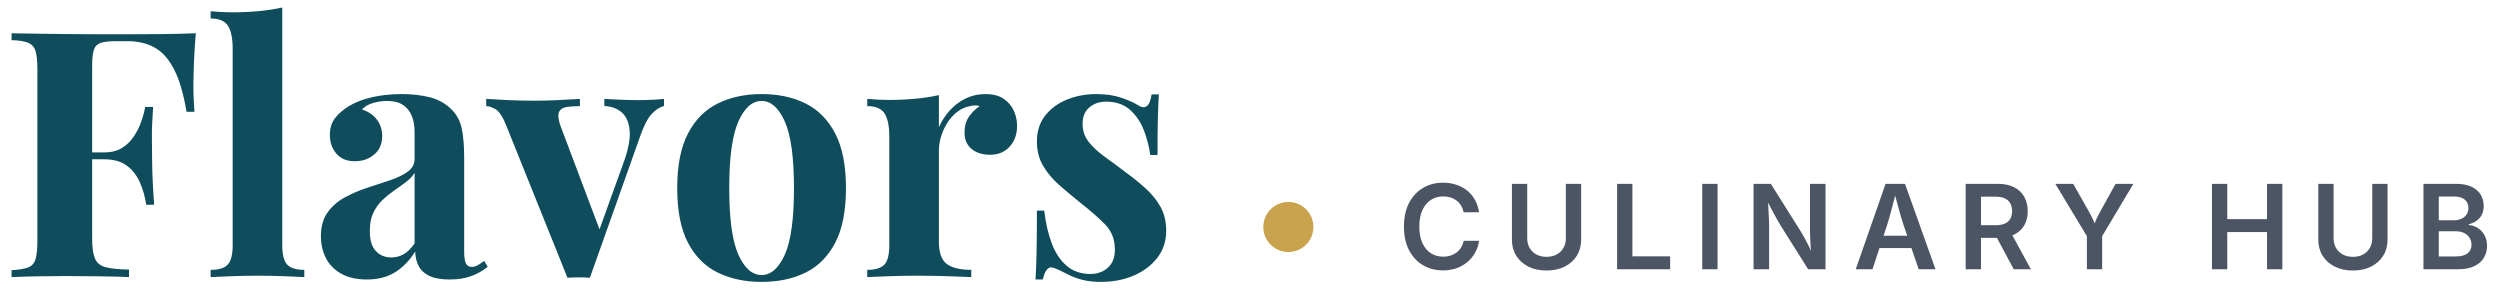
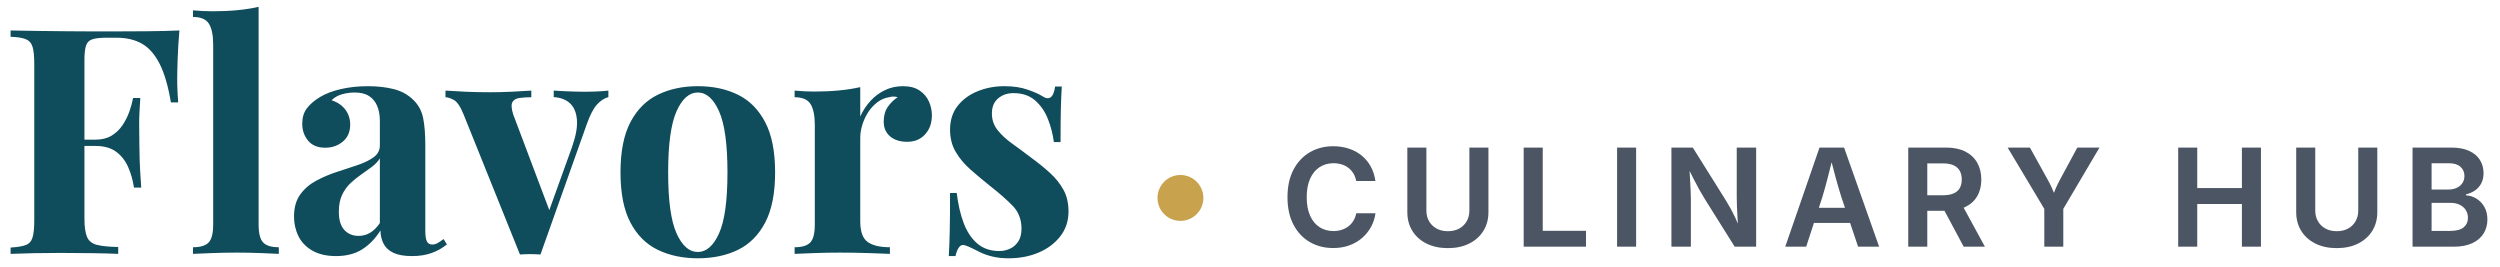
- <svg xmlns="http://www.w3.org/2000/svg" viewBox="0 4.6 319.4 37.1" height="200" style="background:#f4f6f7">
+ <svg xmlns="http://www.w3.org/2000/svg" viewBox="0 4.6 348.6 37.1" height="200" style="background:#f4f6f7">
  <path d="M25.018 8.848Q24.842 10.837 24.776 12.69Q24.71 14.544 24.71 15.536Q24.71 16.525 24.754 17.39Q24.798 18.255 24.842 18.88H23.83Q23.258 15.457 22.255 13.49Q21.252 11.523 19.787 10.692Q18.322 9.86 16.262 9.86H14.81Q13.535 9.86 12.879 10.076Q12.223 10.291 11.999 10.946Q11.774 11.6 11.774 12.984V35.072Q11.774 36.775 12.131 37.626Q12.487 38.478 13.508 38.742Q14.529 39.006 16.482 39.041V40.0Q15.127 39.938 12.971 39.903Q10.815 39.868 8.457 39.868Q6.556 39.868 4.743 39.903Q2.93 39.938 1.478 40.0V39.12Q2.895 39.032 3.596 38.768Q4.298 38.504 4.538 37.712Q4.778 36.92 4.778 35.336V13.512Q4.778 11.884 4.535 11.114Q4.291 10.344 3.58 10.058Q2.869 9.772 1.478 9.728V8.848Q3.303 8.892 5.326 8.914Q7.348 8.936 9.33 8.958Q11.313 8.98 13.022 8.98Q14.732 8.98 15.822 8.98Q17.846 8.98 20.42 8.958Q22.994 8.936 25.018 8.848ZM18.462 24.072Q18.462 24.072 18.462 24.512Q18.462 24.952 18.462 24.952H10.454Q10.454 24.952 10.454 24.512Q10.454 24.072 10.454 24.072ZM19.562 18.264Q19.386 20.772 19.408 22.092Q19.43 23.412 19.43 24.512Q19.43 25.612 19.474 26.932Q19.518 28.252 19.694 30.76H18.682Q18.454 29.22 17.868 27.891Q17.283 26.562 16.192 25.757Q15.101 24.952 13.323 24.952V24.072Q14.643 24.072 15.558 23.518Q16.474 22.963 17.076 22.066Q17.679 21.168 18.036 20.165Q18.392 19.162 18.55 18.264ZM36.062 5.557V35.911Q36.062 37.756 36.7 38.416Q37.338 39.076 38.878 39.076V40.0Q38.057 39.956 36.391 39.89Q34.725 39.824 33 39.824Q31.297 39.824 29.544 39.89Q27.79 39.956 26.91 40.0V39.076Q28.45 39.076 29.088 38.417Q29.726 37.758 29.726 35.914V10.833Q29.726 8.857 29.134 7.911Q28.541 6.965 26.91 6.965V6.041Q28.318 6.173 29.638 6.173Q31.469 6.173 33.084 6.019Q34.698 5.865 36.062 5.557ZM46.86 40.308Q44.898 40.308 43.578 39.56Q42.258 38.812 41.628 37.554Q40.999 36.295 40.999 34.799Q40.999 32.916 41.862 31.724Q42.724 30.531 44.092 29.796Q45.461 29.062 46.983 28.569Q48.506 28.076 49.874 27.614Q51.242 27.152 52.105 26.523Q52.967 25.894 52.967 24.882V21.441Q52.967 20.279 52.602 19.39Q52.237 18.502 51.471 18Q50.706 17.498 49.456 17.498Q48.594 17.498 47.709 17.74Q46.825 17.982 46.235 18.581Q47.494 18.994 48.162 19.896Q48.831 20.798 48.831 21.978Q48.831 23.474 47.81 24.336Q46.79 25.198 45.346 25.198Q43.78 25.198 42.962 24.213Q42.143 23.227 42.143 21.846Q42.143 20.57 42.781 19.72Q43.419 18.871 44.59 18.15Q45.786 17.419 47.538 17.019Q49.289 16.618 51.313 16.618Q53.328 16.618 54.947 17.036Q56.566 17.454 57.693 18.59Q58.705 19.593 59.004 21.071Q59.303 22.55 59.303 24.767V36.735Q59.303 37.835 59.528 38.266Q59.752 38.698 60.271 38.698Q60.676 38.698 61.05 38.478Q61.424 38.258 61.855 37.932L62.313 38.68Q61.362 39.463 60.17 39.886Q58.978 40.308 57.464 40.308Q55.818 40.308 54.864 39.855Q53.909 39.402 53.491 38.596Q53.073 37.791 53.046 36.735Q52.017 38.398 50.525 39.353Q49.034 40.308 46.86 40.308ZM50.002 37.492Q50.873 37.492 51.599 37.065Q52.325 36.638 52.967 35.706V26.686Q52.571 27.328 51.863 27.86Q51.154 28.393 50.362 28.938Q49.57 29.484 48.862 30.153Q48.154 30.822 47.7 31.776Q47.247 32.731 47.247 34.122Q47.247 35.829 48.008 36.66Q48.77 37.492 50.002 37.492ZM84.832 17.234V18.141Q83.996 18.361 83.252 19.166Q82.509 19.971 81.814 21.934L75.363 40.088Q74.659 40.035 73.942 40.035Q73.225 40.035 72.503 40.088L64.671 20.622Q63.994 18.933 63.298 18.546Q62.603 18.158 62.119 18.158V17.234Q63.527 17.331 65.041 17.397Q66.554 17.463 68.367 17.463Q69.731 17.463 71.249 17.393Q72.767 17.322 74.087 17.234V18.158Q73.172 18.158 72.446 18.26Q71.72 18.361 71.451 18.84Q71.183 19.32 71.553 20.534L76.71 34.21L76.261 34.826L79.746 25.154Q80.582 22.778 80.445 21.274Q80.309 19.769 79.473 18.999Q78.637 18.229 77.211 18.141V17.234Q77.898 17.278 78.654 17.314Q79.411 17.349 80.146 17.371Q80.881 17.393 81.462 17.393Q82.342 17.393 83.301 17.349Q84.26 17.305 84.832 17.234ZM97.302 16.618Q100.487 16.618 102.903 17.811Q105.318 19.003 106.7 21.643Q108.082 24.283 108.082 28.639Q108.082 32.995 106.7 35.626Q105.318 38.258 102.903 39.437Q100.487 40.616 97.302 40.616Q94.16 40.616 91.722 39.437Q89.285 38.258 87.903 35.626Q86.522 32.995 86.522 28.639Q86.522 24.283 87.903 21.643Q89.285 19.003 91.722 17.811Q94.16 16.618 97.302 16.618ZM97.302 17.498Q95.506 17.498 94.336 20.121Q93.166 22.743 93.166 28.639Q93.166 34.535 94.336 37.136Q95.506 39.736 97.302 39.736Q99.097 39.736 100.267 37.136Q101.438 34.535 101.438 28.639Q101.438 22.743 100.267 20.121Q99.097 17.498 97.302 17.498ZM125.91 16.618Q127.336 16.618 128.225 17.221Q129.114 17.824 129.527 18.752Q129.941 19.681 129.941 20.675Q129.941 22.303 128.995 23.337Q128.049 24.371 126.509 24.371Q124.978 24.371 124.102 23.606Q123.226 22.84 123.226 21.555Q123.226 20.323 123.794 19.505Q124.362 18.686 125.171 18.15Q124.573 17.974 123.957 18.158Q123.094 18.29 122.346 18.854Q121.598 19.417 121.07 20.231Q120.542 21.045 120.248 21.986Q119.953 22.928 119.953 23.817V35.468Q119.953 37.598 120.982 38.337Q122.012 39.076 124.089 39.076V40.0Q123.077 39.956 121.136 39.89Q119.196 39.824 117.102 39.824Q115.315 39.824 113.511 39.89Q111.707 39.956 110.801 40.0V39.076Q112.341 39.076 112.979 38.416Q113.617 37.756 113.617 35.908V22.03Q113.617 20.05 113.018 19.104Q112.42 18.158 110.801 18.158V17.234Q112.209 17.366 113.529 17.366Q115.359 17.366 116.974 17.212Q118.589 17.058 119.953 16.75V20.851Q120.49 19.654 121.352 18.7Q122.214 17.745 123.372 17.182Q124.529 16.618 125.91 16.618ZM140.043 16.618Q141.909 16.618 143.286 17.098Q144.663 17.578 145.288 17.982Q146.793 19.012 147.127 16.662H148.06Q147.972 17.921 147.928 19.694Q147.884 21.467 147.884 24.406H146.951Q146.74 22.778 146.128 21.212Q145.517 19.646 144.351 18.616Q143.185 17.586 141.31 17.586Q140.034 17.586 139.172 18.326Q138.31 19.065 138.31 20.42Q138.31 21.74 139.102 22.739Q139.894 23.738 141.143 24.631Q142.393 25.524 143.73 26.545Q145.218 27.627 146.397 28.701Q147.576 29.774 148.284 31.055Q148.993 32.335 148.993 34.086Q148.993 36.084 147.844 37.554Q146.696 39.023 144.817 39.82Q142.938 40.616 140.65 40.616Q139.339 40.616 138.31 40.356Q137.28 40.097 136.541 39.71Q135.942 39.41 135.454 39.168Q134.966 38.926 134.499 38.786Q134.059 38.645 133.734 39.072Q133.408 39.498 133.232 40.308H132.299Q132.387 38.9 132.431 36.876Q132.475 34.852 132.475 31.508H133.408Q133.69 33.893 134.38 35.714Q135.071 37.536 136.29 38.57Q137.509 39.604 139.339 39.604Q140.114 39.604 140.818 39.287Q141.522 38.97 141.979 38.284Q142.437 37.598 142.437 36.48Q142.437 34.544 141.174 33.259Q139.911 31.974 137.993 30.478Q136.567 29.334 135.313 28.23Q134.059 27.126 133.267 25.784Q132.475 24.442 132.475 22.69Q132.475 20.71 133.536 19.364Q134.596 18.018 136.33 17.318Q138.063 16.618 140.043 16.618Z" fill="#0f4c5c" />
-   <circle cx="164.6" cy="33.6" r="3.2" fill="#C9A24D" />
-   <path d="M184.36 39.146Q182.927 39.146 181.798 38.481Q180.668 37.815 180.018 36.562Q179.368 35.308 179.368 33.551Q179.368 31.783 180.022 30.529Q180.676 29.274 181.807 28.607Q182.937 27.94 184.36 27.94Q185.256 27.94 186.037 28.194Q186.818 28.448 187.428 28.935Q188.037 29.423 188.433 30.124Q188.829 30.825 188.96 31.72H186.988Q186.897 31.232 186.665 30.858Q186.433 30.483 186.089 30.221Q185.744 29.96 185.313 29.827Q184.882 29.694 184.392 29.694Q183.497 29.694 182.805 30.143Q182.113 30.592 181.723 31.452Q181.332 32.313 181.332 33.551Q181.332 34.8 181.728 35.659Q182.123 36.518 182.812 36.956Q183.502 37.393 184.386 37.393Q184.876 37.393 185.306 37.258Q185.736 37.122 186.084 36.863Q186.431 36.604 186.665 36.227Q186.9 35.85 186.993 35.367H188.965Q188.857 36.152 188.487 36.835Q188.116 37.518 187.518 38.039Q186.92 38.561 186.124 38.854Q185.327 39.146 184.36 39.146ZM197.587 39.16Q196.255 39.16 195.258 38.659Q194.261 38.157 193.711 37.266Q193.161 36.376 193.161 35.21V28.087H195.117V35.05Q195.117 35.736 195.421 36.269Q195.726 36.801 196.279 37.107Q196.833 37.412 197.587 37.412Q198.343 37.412 198.896 37.107Q199.448 36.801 199.75 36.269Q200.052 35.736 200.052 35.05V28.087H202.008V35.21Q202.008 36.376 201.457 37.266Q200.906 38.157 199.912 38.659Q198.918 39.16 197.587 39.16ZM206.599 39.0V28.087H208.555V37.353H213.376V39.0ZM219.436 28.087V39.0H217.48V28.087ZM224.033 39.0V28.087H226.243L230.02 34.097Q230.254 34.47 230.518 34.943Q230.783 35.415 231.067 35.998Q231.351 36.582 231.632 37.293H231.413Q231.358 36.676 231.32 36.027Q231.281 35.378 231.261 34.796Q231.24 34.214 231.24 33.811V28.087H233.228V39.0H231.008L227.604 33.591Q227.283 33.069 226.995 32.564Q226.707 32.058 226.378 31.42Q226.049 30.782 225.582 29.88H225.856Q225.901 30.678 225.939 31.392Q225.978 32.107 226.002 32.67Q226.025 33.233 226.025 33.581V39.0ZM237.09 39.0 240.9 28.087H243.386L247.276 39.0H245.131L243.194 33.332Q242.91 32.452 242.6 31.344Q242.291 30.236 241.917 28.818H242.328Q241.964 30.245 241.666 31.363Q241.367 32.48 241.103 33.332L239.229 39.0ZM239.309 36.296V34.721H245.057V36.296ZM251.135 39.0V28.087H255.219Q256.472 28.087 257.328 28.525Q258.183 28.964 258.622 29.751Q259.061 30.537 259.061 31.577Q259.061 32.623 258.618 33.391Q258.175 34.159 257.313 34.576Q256.45 34.993 255.186 34.993H252.275V33.373H254.928Q255.671 33.373 256.141 33.164Q256.61 32.955 256.836 32.554Q257.062 32.154 257.062 31.577Q257.062 30.991 256.836 30.579Q256.61 30.166 256.138 29.945Q255.666 29.724 254.919 29.724H253.091V39.0ZM257.273 39.0 254.626 34.051H256.763L259.464 39.0ZM266.621 39.0V34.775L262.589 28.087H264.872L266.822 31.528Q267.133 32.069 267.374 32.583Q267.615 33.098 267.87 33.839H267.359Q267.609 33.088 267.847 32.569Q268.085 32.05 268.379 31.528L270.287 28.087H272.561L268.571 34.775V39.0ZM282.6 39.0V28.087H284.556V32.598H289.635V28.087H291.591V39.0H289.635V34.245H284.556V39.0ZM300.61 39.16Q299.279 39.16 298.281 38.659Q297.284 38.157 296.734 37.266Q296.184 36.376 296.184 35.21V28.087H298.14V35.05Q298.14 35.736 298.445 36.269Q298.749 36.801 299.303 37.107Q299.856 37.412 300.61 37.412Q301.367 37.412 301.919 37.107Q302.472 36.801 302.774 36.269Q303.076 35.736 303.076 35.05V28.087H305.032V35.21Q305.032 36.376 304.48 37.266Q303.929 38.157 302.935 38.659Q301.941 39.16 300.61 39.16ZM309.622 39.0V28.087H313.8Q314.98 28.087 315.762 28.459Q316.543 28.831 316.931 29.471Q317.318 30.11 317.318 30.919Q317.318 31.586 317.064 32.058Q316.81 32.53 316.38 32.823Q315.949 33.117 315.415 33.246V33.354Q315.996 33.381 316.529 33.704Q317.062 34.028 317.403 34.614Q317.743 35.201 317.743 36.026Q317.743 36.873 317.336 37.547Q316.928 38.22 316.104 38.61Q315.28 39.0 314.028 39.0ZM311.578 37.363H313.72Q314.801 37.363 315.282 36.947Q315.762 36.53 315.762 35.88Q315.762 35.389 315.521 34.997Q315.279 34.605 314.836 34.377Q314.393 34.149 313.782 34.149H311.578ZM311.578 32.74H313.553Q314.068 32.74 314.479 32.549Q314.891 32.358 315.13 32.005Q315.368 31.652 315.368 31.17Q315.368 30.536 314.921 30.124Q314.475 29.713 313.597 29.713H311.578Z" fill="#4b5563" />
+   <circle cx="164.6" cy="32.2" r="3.2" fill="#C9A24D" />
+   <path d="M185.897 39.186Q184.071 39.186 182.63 38.346Q181.188 37.507 180.358 35.92Q179.527 34.333 179.527 32.098Q179.527 29.849 180.364 28.26Q181.201 26.671 182.644 25.831Q184.087 24.991 185.897 24.991Q187.054 24.991 188.057 25.316Q189.061 25.641 189.84 26.266Q190.62 26.89 191.123 27.79Q191.625 28.691 191.786 29.841H189.105Q188.998 29.248 188.72 28.789Q188.442 28.33 188.025 28.009Q187.609 27.688 187.081 27.523Q186.553 27.359 185.947 27.359Q184.842 27.359 183.996 27.912Q183.151 28.466 182.679 29.523Q182.207 30.58 182.207 32.098Q182.207 33.635 182.686 34.69Q183.164 35.745 184.006 36.281Q184.847 36.818 185.939 36.818Q186.545 36.818 187.071 36.651Q187.596 36.484 188.017 36.165Q188.438 35.847 188.72 35.385Q189.002 34.924 189.113 34.336H191.794Q191.668 35.314 191.205 36.187Q190.742 37.059 189.981 37.736Q189.22 38.414 188.192 38.8Q187.163 39.186 185.897 39.186ZM201.894 39.198Q200.194 39.198 198.92 38.564Q197.645 37.93 196.942 36.798Q196.239 35.666 196.239 34.175V25.177H198.895V33.957Q198.895 34.795 199.266 35.444Q199.638 36.094 200.311 36.466Q200.983 36.838 201.894 36.838Q202.808 36.838 203.48 36.466Q204.152 36.094 204.521 35.444Q204.891 34.795 204.891 33.957V25.177H207.547V34.175Q207.547 35.666 206.841 36.798Q206.136 37.93 204.864 38.564Q203.593 39.198 201.894 39.198ZM212.462 39.0V25.177H215.119V36.782H221.153V39.0ZM228.142 25.177V39.0H225.486V25.177ZM233.063 39.0V25.177H236.043L240.617 32.482Q240.932 32.988 241.272 33.601Q241.612 34.214 241.971 34.969Q242.329 35.723 242.685 36.656H242.402Q242.335 35.879 242.283 35.034Q242.231 34.189 242.201 33.42Q242.171 32.651 242.171 32.12V25.177H244.877V39.0H241.887L237.75 32.402Q237.327 31.713 236.959 31.058Q236.59 30.403 236.18 29.591Q235.77 28.779 235.195 27.643H235.549Q235.608 28.648 235.659 29.562Q235.711 30.476 235.743 31.204Q235.774 31.933 235.774 32.392V39.0ZM248.935 39.0 253.712 25.177H257.139L262.027 39.0H259.094L256.76 32.076Q256.378 30.873 255.977 29.403Q255.576 27.932 255.112 26.128H255.679Q255.228 27.942 254.847 29.423Q254.466 30.904 254.108 32.076L251.853 39.0ZM251.818 35.683V33.576H259.144V35.683ZM266.086 39.0V25.177H271.368Q272.949 25.177 274.043 25.733Q275.137 26.289 275.705 27.294Q276.273 28.298 276.273 29.636Q276.273 30.983 275.699 31.963Q275.124 32.942 274.018 33.47Q272.913 33.997 271.315 33.997H267.645V31.824H270.927Q271.829 31.824 272.407 31.572Q272.985 31.321 273.266 30.834Q273.547 30.347 273.547 29.636Q273.547 28.915 273.266 28.414Q272.985 27.913 272.405 27.647Q271.824 27.382 270.917 27.382H268.742V39.0ZM273.818 39.0 270.462 32.721H273.349L276.778 39.0ZM285.058 39.0V33.725L279.945 25.177H283.051L285.453 29.51Q285.83 30.178 286.122 30.822Q286.414 31.466 286.724 32.38H286.09Q286.391 31.456 286.677 30.807Q286.964 30.157 287.321 29.51L289.66 25.177H292.752L287.706 33.725V39.0ZM303.727 39.0V25.177H306.383V30.826H312.611V25.177H315.267V39.0H312.611V33.044H306.383V39.0ZM325.837 39.198Q324.138 39.198 322.864 38.564Q321.589 37.93 320.886 36.798Q320.182 35.666 320.182 34.175V25.177H322.839V33.957Q322.839 34.795 323.21 35.444Q323.582 36.094 324.254 36.466Q324.927 36.838 325.837 36.838Q326.752 36.838 327.424 36.466Q328.096 36.094 328.465 35.444Q328.834 34.795 328.834 33.957V25.177H331.491V34.175Q331.491 35.666 330.785 36.798Q330.079 37.93 328.808 38.564Q327.537 39.198 325.837 39.198ZM336.406 39.0V25.177H341.797Q343.303 25.177 344.305 25.642Q345.307 26.107 345.806 26.912Q346.305 27.717 346.305 28.745Q346.305 29.577 345.981 30.18Q345.658 30.783 345.105 31.162Q344.553 31.541 343.858 31.703V31.842Q344.616 31.875 345.298 32.285Q345.98 32.695 346.412 33.436Q346.843 34.177 346.843 35.213Q346.843 36.293 346.317 37.151Q345.792 38.009 344.742 38.505Q343.692 39.0 342.118 39.0ZM339.062 36.798H341.641Q342.951 36.798 343.541 36.294Q344.131 35.789 344.131 34.985Q344.131 34.381 343.837 33.907Q343.543 33.434 343.002 33.16Q342.462 32.887 341.718 32.887H339.062ZM339.062 31.027H341.429Q342.058 31.027 342.559 30.797Q343.06 30.568 343.35 30.143Q343.64 29.718 343.64 29.133Q343.64 28.354 343.089 27.858Q342.538 27.362 341.485 27.362H339.062Z" fill="#4b5563" />
</svg>
